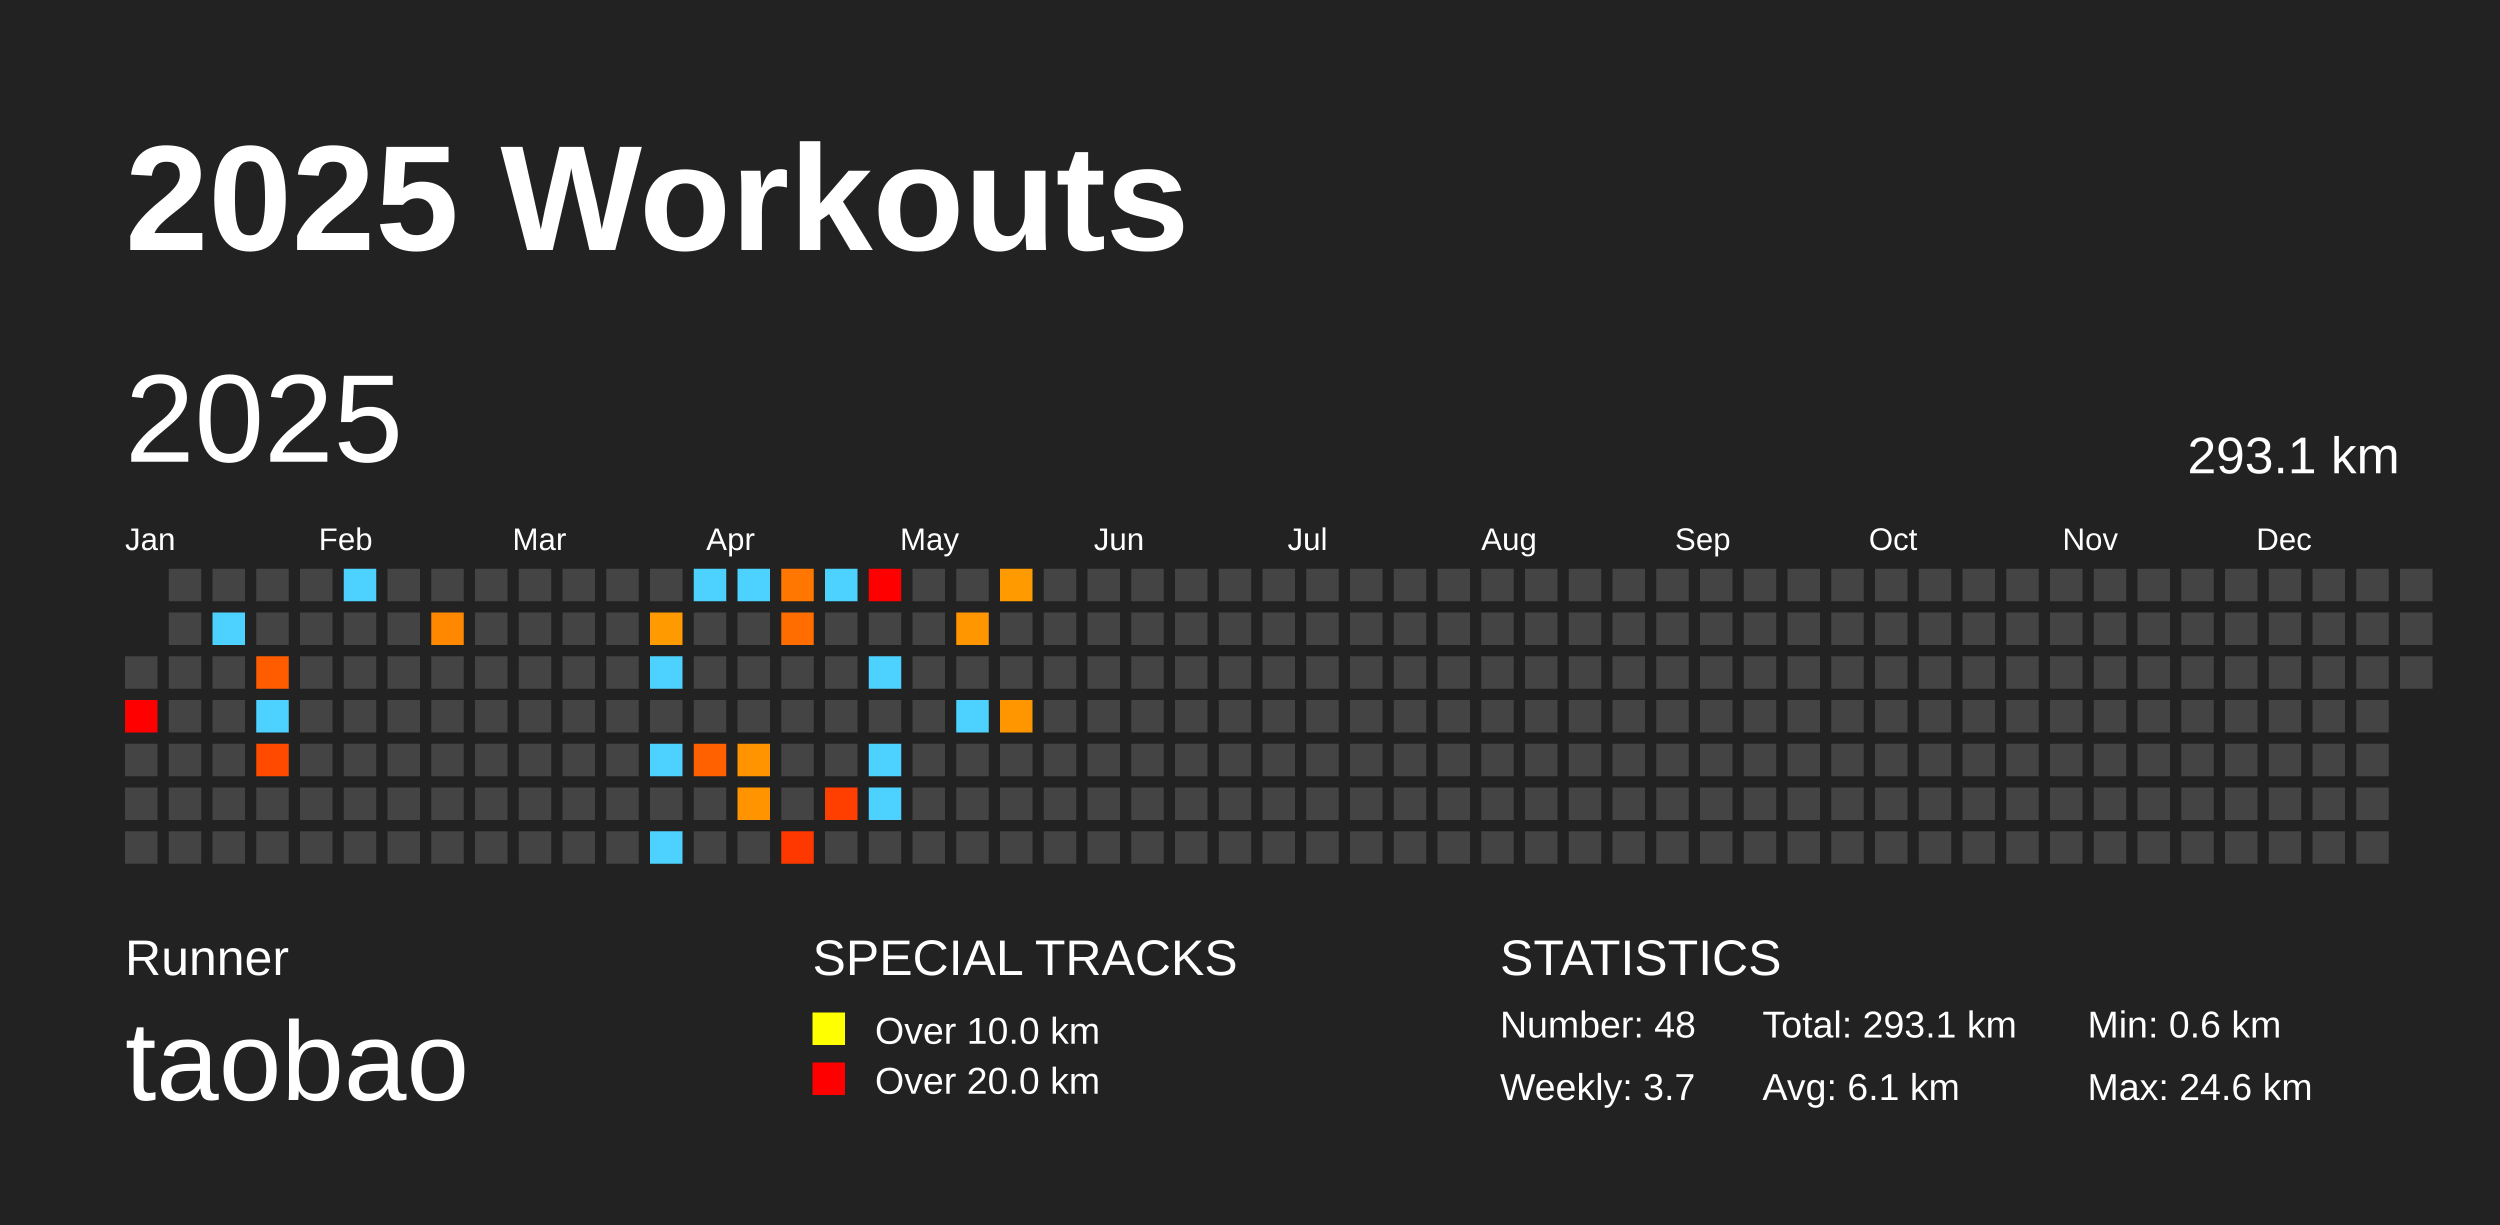
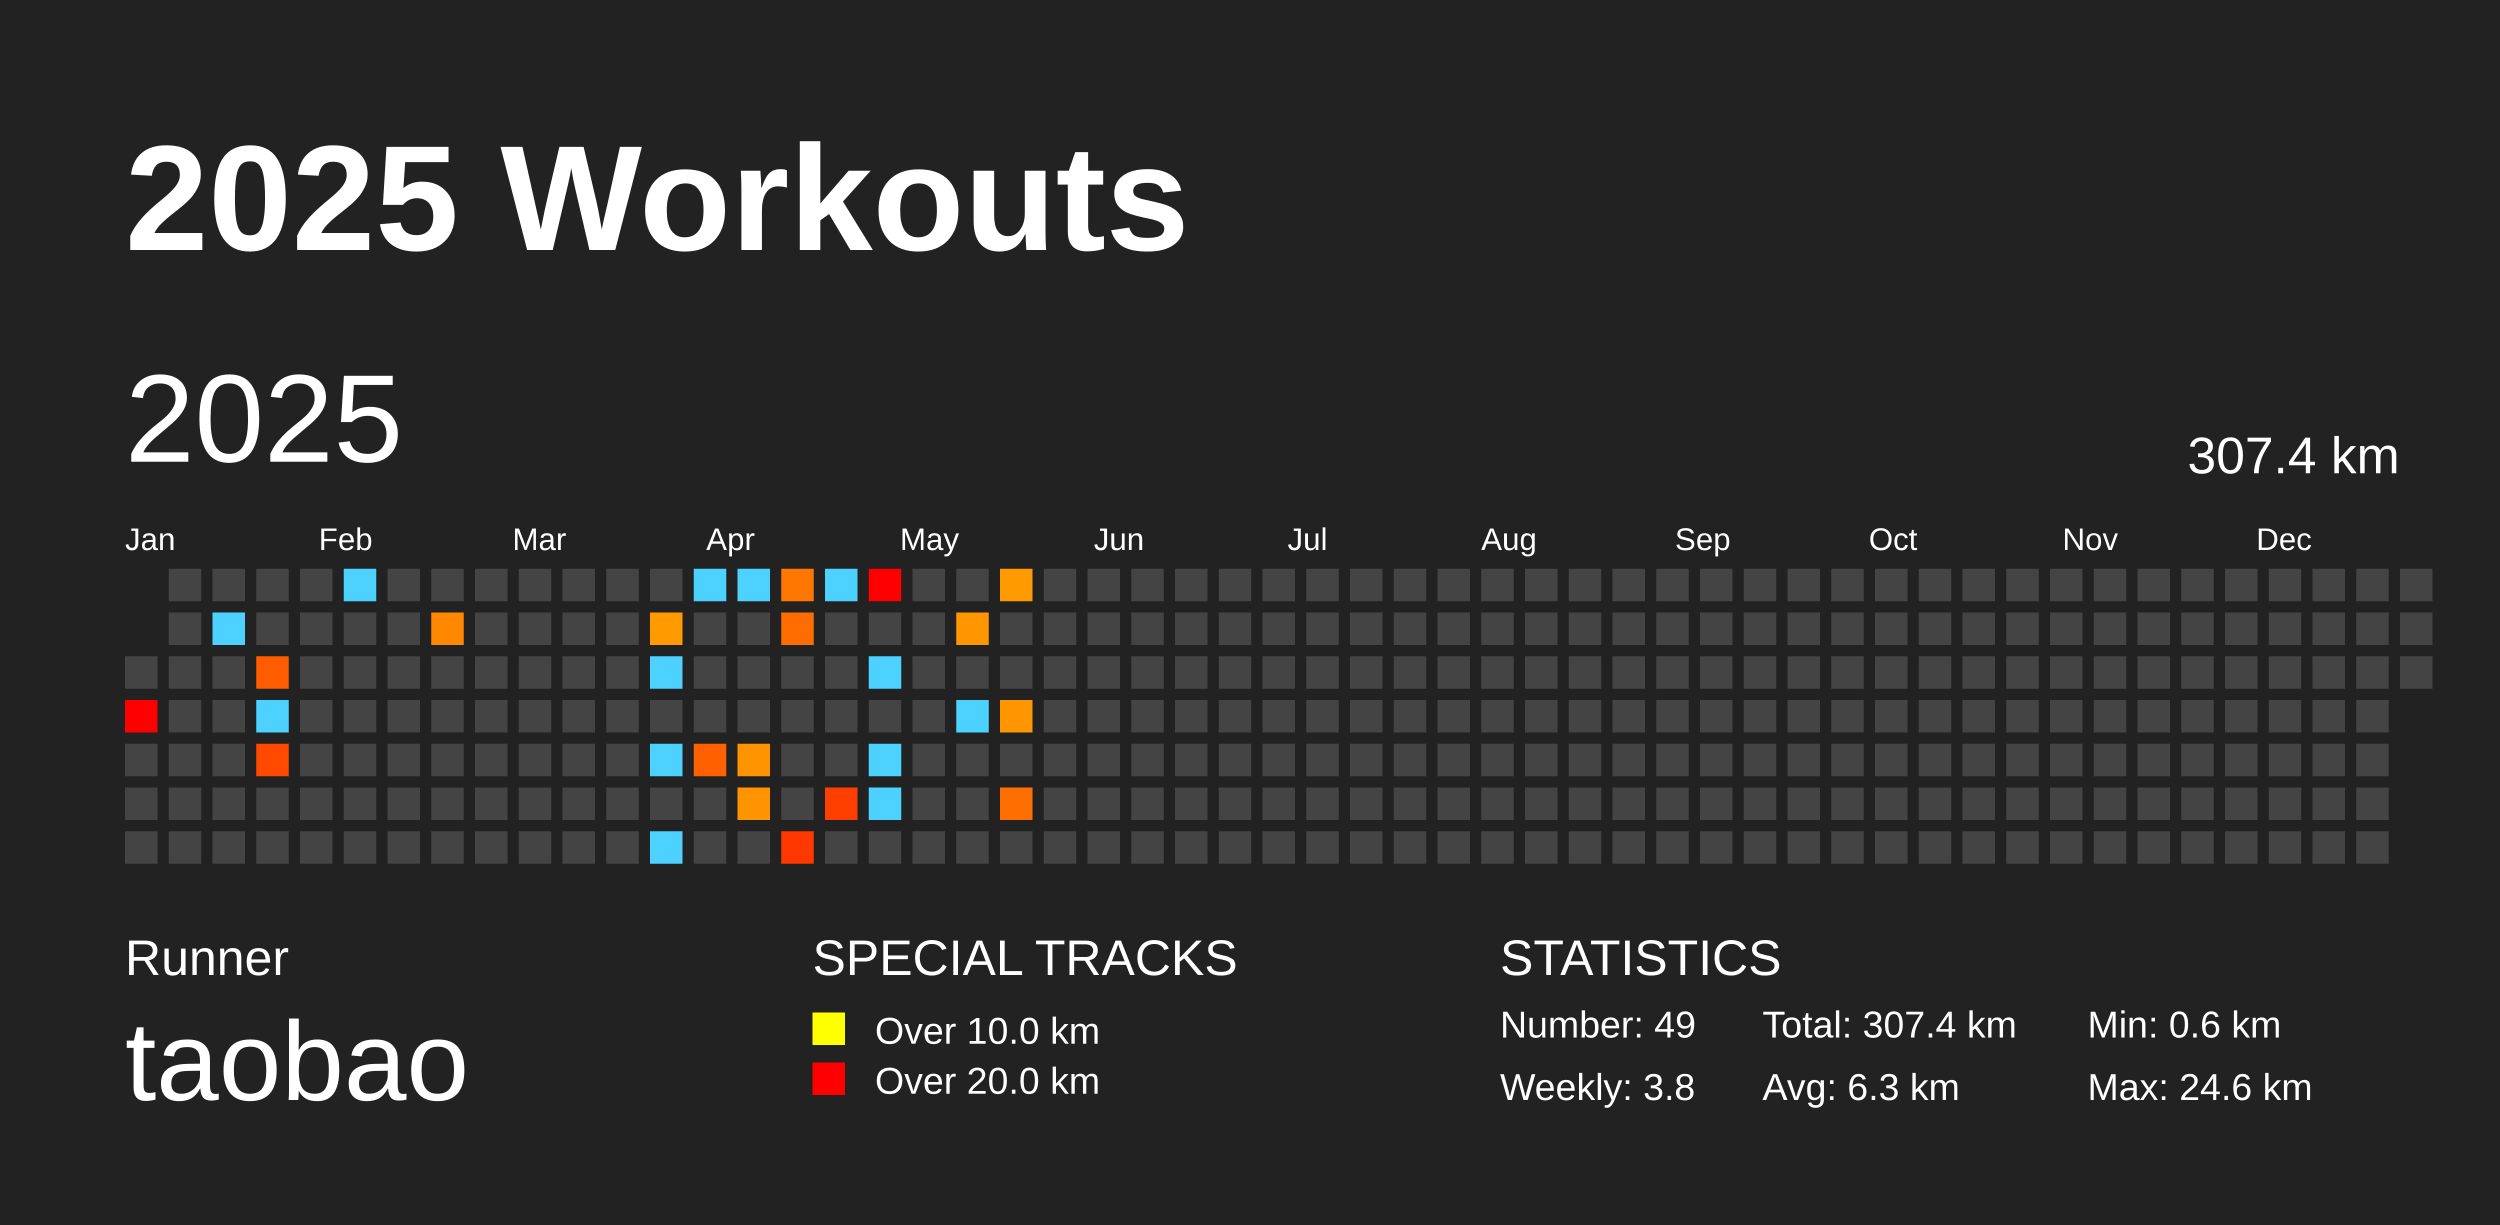
<svg xmlns="http://www.w3.org/2000/svg" baseProfile="full" height="98mm" version="1.1" viewBox="0,0,200,98" width="200mm">
  <defs />
  <rect fill="#222222" height="98" width="200" x="0" y="0" />
  <text fill="#FFFFFF" style="font-size:12px; font-family:Arial; font-weight:bold;" x="10" y="20">2025 Workouts</text>
  <text fill="#FFFFFF" style="font-size:4px; font-family:Arial" x="10" y="78">Runner</text>
  <text fill="#FFFFFF" style="font-size:9px; font-family:Arial" x="10" y="88">taobao</text>
  <text fill="#FFFFFF" style="font-size:4px; font-family:Arial" x="65" y="78">SPECIAL TRACKS</text>
  <rect fill="yellow" height="2.6" width="2.6" x="65" y="81" />
  <text fill="#FFFFFF" style="font-size:3px; font-family:Arial" x="70" y="83.5">Over 10.0 km</text>
  <rect fill="red" height="2.6" width="2.6" x="65" y="85" />
  <text fill="#FFFFFF" style="font-size:3px; font-family:Arial" x="70" y="87.5">Over 20.0 km</text>
  <text fill="#FFFFFF" style="font-size:4px; font-family:Arial" x="120" y="78">STATISTICS</text>
-   <text fill="#FFFFFF" style="font-size:3px; font-family:Arial" x="120" y="83">Number: 48</text>
-   <text fill="#FFFFFF" style="font-size:3px; font-family:Arial" x="120" y="88">Weekly: 3.7</text>
-   <text fill="#FFFFFF" style="font-size:3px; font-family:Arial" x="141" y="83">Total: 293.1 km</text>
-   <text fill="#FFFFFF" style="font-size:3px; font-family:Arial" x="141" y="88">Avg: 6.1 km</text>
+   <text fill="#FFFFFF" style="font-size:3px; font-family:Arial" x="120" y="83">Number: 49</text>
+   <text fill="#FFFFFF" style="font-size:3px; font-family:Arial" x="120" y="88">Weekly: 3.8</text>
+   <text fill="#FFFFFF" style="font-size:3px; font-family:Arial" x="141" y="83">Total: 307.4 km</text>
+   <text fill="#FFFFFF" style="font-size:3px; font-family:Arial" x="141" y="88">Avg: 6.3 km</text>
  <text fill="#FFFFFF" style="font-size:3px; font-family:Arial" x="167" y="83">Min: 0.6 km</text>
  <text fill="#FFFFFF" style="font-size:3px; font-family:Arial" x="167" y="88">Max: 24.6 km</text>
  <text dominant-baseline="hanging" fill="#FFFFFF" style="font-size:10.0px; font-family:Arial;" x="10" y="30">2025</text>
-   <text dominant-baseline="hanging" fill="#FFFFFF" style="font-size:4.125px; font-family:Arial;" x="175" y="35">293.1 km</text>
+   <text dominant-baseline="hanging" fill="#FFFFFF" style="font-size:4.125px; font-family:Arial;" x="175" y="35">307.4 km</text>
  <text fill="#FFFFFF" style="font-size:2.5px; font-family:Arial" x="10.0" y="44">Jan</text>
  <text fill="#FFFFFF" style="font-size:2.5px; font-family:Arial" x="25.5" y="44">Feb</text>
  <text fill="#FFFFFF" style="font-size:2.5px; font-family:Arial" x="41.0" y="44">Mar</text>
  <text fill="#FFFFFF" style="font-size:2.5px; font-family:Arial" x="56.5" y="44">Apr</text>
  <text fill="#FFFFFF" style="font-size:2.5px; font-family:Arial" x="72.0" y="44">May</text>
  <text fill="#FFFFFF" style="font-size:2.5px; font-family:Arial" x="87.5" y="44">Jun</text>
  <text fill="#FFFFFF" style="font-size:2.5px; font-family:Arial" x="103.0" y="44">Jul</text>
  <text fill="#FFFFFF" style="font-size:2.5px; font-family:Arial" x="118.5" y="44">Aug</text>
  <text fill="#FFFFFF" style="font-size:2.5px; font-family:Arial" x="134.0" y="44">Sep</text>
  <text fill="#FFFFFF" style="font-size:2.5px; font-family:Arial" x="149.5" y="44">Oct</text>
  <text fill="#FFFFFF" style="font-size:2.5px; font-family:Arial" x="165.0" y="44">Nov</text>
  <text fill="#FFFFFF" style="font-size:2.5px; font-family:Arial" x="180.5" y="44">Dec</text>
  <rect fill="#444444" height="2.6" width="2.6" x="10.0" y="52.5" />
  <rect fill="red" height="2.6" width="2.6" x="10.0" y="56.0" />
  <rect fill="#444444" height="2.6" width="2.6" x="10.0" y="59.5" />
  <rect fill="#444444" height="2.6" width="2.6" x="10.0" y="63.0" />
  <rect fill="#444444" height="2.6" width="2.6" x="10.0" y="66.5" />
  <rect fill="#444444" height="2.6" width="2.6" x="13.5" y="45.5" />
  <rect fill="#444444" height="2.6" width="2.6" x="13.5" y="49.0" />
  <rect fill="#444444" height="2.6" width="2.6" x="13.5" y="52.5" />
  <rect fill="#444444" height="2.6" width="2.6" x="13.5" y="56.0" />
  <rect fill="#444444" height="2.6" width="2.6" x="13.5" y="59.5" />
  <rect fill="#444444" height="2.6" width="2.6" x="13.5" y="63.0" />
  <rect fill="#444444" height="2.6" width="2.6" x="13.5" y="66.5" />
  <rect fill="#444444" height="2.6" width="2.6" x="17.0" y="45.5" />
  <rect fill="#4dd2ff" height="2.6" width="2.6" x="17.0" y="49.0" />
  <rect fill="#444444" height="2.6" width="2.6" x="17.0" y="52.5" />
  <rect fill="#444444" height="2.6" width="2.6" x="17.0" y="56.0" />
  <rect fill="#444444" height="2.6" width="2.6" x="17.0" y="59.5" />
  <rect fill="#444444" height="2.6" width="2.6" x="17.0" y="63.0" />
  <rect fill="#444444" height="2.6" width="2.6" x="17.0" y="66.5" />
  <rect fill="#444444" height="2.6" width="2.6" x="20.5" y="45.5" />
  <rect fill="#444444" height="2.6" width="2.6" x="20.5" y="49.0" />
  <rect fill="#ff5c00" height="2.6" width="2.6" x="20.5" y="52.5" />
  <rect fill="#4dd2ff" height="2.6" width="2.6" x="20.5" y="56.0" />
  <rect fill="#ff4a00" height="2.6" width="2.6" x="20.5" y="59.5" />
  <rect fill="#444444" height="2.6" width="2.6" x="20.5" y="63.0" />
  <rect fill="#444444" height="2.6" width="2.6" x="20.5" y="66.5" />
  <rect fill="#444444" height="2.6" width="2.6" x="24.0" y="45.5" />
  <rect fill="#444444" height="2.6" width="2.6" x="24.0" y="49.0" />
  <rect fill="#444444" height="2.6" width="2.6" x="24.0" y="52.5" />
  <rect fill="#444444" height="2.6" width="2.6" x="24.0" y="56.0" />
  <rect fill="#444444" height="2.6" width="2.6" x="24.0" y="59.5" />
  <rect fill="#444444" height="2.6" width="2.6" x="24.0" y="63.0" />
  <rect fill="#444444" height="2.6" width="2.6" x="24.0" y="66.5" />
  <rect fill="#4dd2ff" height="2.6" width="2.6" x="27.5" y="45.5" />
  <rect fill="#444444" height="2.6" width="2.6" x="27.5" y="49.0" />
  <rect fill="#444444" height="2.6" width="2.6" x="27.5" y="52.5" />
  <rect fill="#444444" height="2.6" width="2.6" x="27.5" y="56.0" />
  <rect fill="#444444" height="2.6" width="2.6" x="27.5" y="59.5" />
  <rect fill="#444444" height="2.6" width="2.6" x="27.5" y="63.0" />
  <rect fill="#444444" height="2.6" width="2.6" x="27.5" y="66.5" />
  <rect fill="#444444" height="2.6" width="2.6" x="31.0" y="45.5" />
  <rect fill="#444444" height="2.6" width="2.6" x="31.0" y="49.0" />
  <rect fill="#444444" height="2.6" width="2.6" x="31.0" y="52.5" />
  <rect fill="#444444" height="2.6" width="2.6" x="31.0" y="56.0" />
  <rect fill="#444444" height="2.6" width="2.6" x="31.0" y="59.5" />
  <rect fill="#444444" height="2.6" width="2.6" x="31.0" y="63.0" />
  <rect fill="#444444" height="2.6" width="2.6" x="31.0" y="66.5" />
  <rect fill="#444444" height="2.6" width="2.6" x="34.5" y="45.5" />
  <rect fill="#ff8800" height="2.6" width="2.6" x="34.5" y="49.0" />
  <rect fill="#444444" height="2.6" width="2.6" x="34.5" y="52.5" />
  <rect fill="#444444" height="2.6" width="2.6" x="34.5" y="56.0" />
  <rect fill="#444444" height="2.6" width="2.6" x="34.5" y="59.5" />
  <rect fill="#444444" height="2.6" width="2.6" x="34.5" y="63.0" />
  <rect fill="#444444" height="2.6" width="2.6" x="34.5" y="66.5" />
  <rect fill="#444444" height="2.6" width="2.6" x="38.0" y="45.5" />
  <rect fill="#444444" height="2.6" width="2.6" x="38.0" y="49.0" />
  <rect fill="#444444" height="2.6" width="2.6" x="38.0" y="52.5" />
  <rect fill="#444444" height="2.6" width="2.6" x="38.0" y="56.0" />
  <rect fill="#444444" height="2.6" width="2.6" x="38.0" y="59.5" />
  <rect fill="#444444" height="2.6" width="2.6" x="38.0" y="63.0" />
  <rect fill="#444444" height="2.6" width="2.6" x="38.0" y="66.5" />
  <rect fill="#444444" height="2.6" width="2.6" x="41.5" y="45.5" />
  <rect fill="#444444" height="2.6" width="2.6" x="41.5" y="49.0" />
  <rect fill="#444444" height="2.6" width="2.6" x="41.5" y="52.5" />
  <rect fill="#444444" height="2.6" width="2.6" x="41.5" y="56.0" />
  <rect fill="#444444" height="2.6" width="2.6" x="41.5" y="59.5" />
  <rect fill="#444444" height="2.6" width="2.6" x="41.5" y="63.0" />
  <rect fill="#444444" height="2.6" width="2.6" x="41.5" y="66.5" />
  <rect fill="#444444" height="2.6" width="2.6" x="45.0" y="45.5" />
  <rect fill="#444444" height="2.6" width="2.6" x="45.0" y="49.0" />
  <rect fill="#444444" height="2.6" width="2.6" x="45.0" y="52.5" />
  <rect fill="#444444" height="2.6" width="2.6" x="45.0" y="56.0" />
  <rect fill="#444444" height="2.6" width="2.6" x="45.0" y="59.5" />
  <rect fill="#444444" height="2.6" width="2.6" x="45.0" y="63.0" />
  <rect fill="#444444" height="2.6" width="2.6" x="45.0" y="66.5" />
  <rect fill="#444444" height="2.6" width="2.6" x="48.5" y="45.5" />
  <rect fill="#444444" height="2.6" width="2.6" x="48.5" y="49.0" />
  <rect fill="#444444" height="2.6" width="2.6" x="48.5" y="52.5" />
  <rect fill="#444444" height="2.6" width="2.6" x="48.5" y="56.0" />
  <rect fill="#444444" height="2.6" width="2.6" x="48.5" y="59.5" />
  <rect fill="#444444" height="2.6" width="2.6" x="48.5" y="63.0" />
  <rect fill="#444444" height="2.6" width="2.6" x="48.5" y="66.5" />
  <rect fill="#444444" height="2.6" width="2.6" x="52.0" y="45.5" />
  <rect fill="#ff9a00" height="2.6" width="2.6" x="52.0" y="49.0" />
  <rect fill="#4dd2ff" height="2.6" width="2.6" x="52.0" y="52.5" />
  <rect fill="#444444" height="2.6" width="2.6" x="52.0" y="56.0" />
  <rect fill="#4dd2ff" height="2.6" width="2.6" x="52.0" y="59.5" />
  <rect fill="#444444" height="2.6" width="2.6" x="52.0" y="63.0" />
  <rect fill="#4dd2ff" height="2.6" width="2.6" x="52.0" y="66.5" />
  <rect fill="#4dd2ff" height="2.6" width="2.6" x="55.5" y="45.5" />
  <rect fill="#444444" height="2.6" width="2.6" x="55.5" y="49.0" />
  <rect fill="#444444" height="2.6" width="2.6" x="55.5" y="52.5" />
  <rect fill="#444444" height="2.6" width="2.6" x="55.5" y="56.0" />
  <rect fill="#ff6100" height="2.6" width="2.6" x="55.5" y="59.5" />
  <rect fill="#444444" height="2.6" width="2.6" x="55.5" y="63.0" />
  <rect fill="#444444" height="2.6" width="2.6" x="55.5" y="66.5" />
  <rect fill="#4dd2ff" height="2.6" width="2.6" x="59.0" y="45.5" />
  <rect fill="#444444" height="2.6" width="2.6" x="59.0" y="49.0" />
  <rect fill="#444444" height="2.6" width="2.6" x="59.0" y="52.5" />
  <rect fill="#444444" height="2.6" width="2.6" x="59.0" y="56.0" />
  <rect fill="#ff9300" height="2.6" width="2.6" x="59.0" y="59.5" />
  <rect fill="#ff9300" height="2.6" width="2.6" x="59.0" y="63.0" />
  <rect fill="#444444" height="2.6" width="2.6" x="59.0" y="66.5" />
  <rect fill="#ff7600" height="2.6" width="2.6" x="62.5" y="45.5" />
  <rect fill="#ff6c00" height="2.6" width="2.6" x="62.5" y="49.0" />
  <rect fill="#444444" height="2.6" width="2.6" x="62.5" y="52.5" />
  <rect fill="#444444" height="2.6" width="2.6" x="62.5" y="56.0" />
  <rect fill="#444444" height="2.6" width="2.6" x="62.5" y="59.5" />
  <rect fill="#444444" height="2.6" width="2.6" x="62.5" y="63.0" />
  <rect fill="#ff3800" height="2.6" width="2.6" x="62.5" y="66.5" />
  <rect fill="#4dd2ff" height="2.6" width="2.6" x="66.0" y="45.5" />
  <rect fill="#444444" height="2.6" width="2.6" x="66.0" y="49.0" />
  <rect fill="#444444" height="2.6" width="2.6" x="66.0" y="52.5" />
  <rect fill="#444444" height="2.6" width="2.6" x="66.0" y="56.0" />
  <rect fill="#444444" height="2.6" width="2.6" x="66.0" y="59.5" />
  <rect fill="#ff3f00" height="2.6" width="2.6" x="66.0" y="63.0" />
  <rect fill="#444444" height="2.6" width="2.6" x="66.0" y="66.5" />
  <rect fill="red" height="2.6" width="2.6" x="69.5" y="45.5" />
  <rect fill="#444444" height="2.6" width="2.6" x="69.5" y="49.0" />
  <rect fill="#4dd2ff" height="2.6" width="2.6" x="69.5" y="52.5" />
  <rect fill="#444444" height="2.6" width="2.6" x="69.5" y="56.0" />
  <rect fill="#4dd2ff" height="2.6" width="2.6" x="69.5" y="59.5" />
  <rect fill="#4dd2ff" height="2.6" width="2.6" x="69.5" y="63.0" />
  <rect fill="#444444" height="2.6" width="2.6" x="69.5" y="66.5" />
  <rect fill="#444444" height="2.6" width="2.6" x="73.0" y="45.5" />
  <rect fill="#444444" height="2.6" width="2.6" x="73.0" y="49.0" />
  <rect fill="#444444" height="2.6" width="2.6" x="73.0" y="52.5" />
  <rect fill="#444444" height="2.6" width="2.6" x="73.0" y="56.0" />
  <rect fill="#444444" height="2.6" width="2.6" x="73.0" y="59.5" />
  <rect fill="#444444" height="2.6" width="2.6" x="73.0" y="63.0" />
  <rect fill="#444444" height="2.6" width="2.6" x="73.0" y="66.5" />
  <rect fill="#444444" height="2.6" width="2.6" x="76.5" y="45.5" />
  <rect fill="#ff9600" height="2.6" width="2.6" x="76.5" y="49.0" />
  <rect fill="#444444" height="2.6" width="2.6" x="76.5" y="52.5" />
  <rect fill="#4dd2ff" height="2.6" width="2.6" x="76.5" y="56.0" />
  <rect fill="#444444" height="2.6" width="2.6" x="76.5" y="59.5" />
  <rect fill="#444444" height="2.6" width="2.6" x="76.5" y="63.0" />
  <rect fill="#444444" height="2.6" width="2.6" x="76.5" y="66.5" />
  <rect fill="#ff9a00" height="2.6" width="2.6" x="80.0" y="45.5" />
  <rect fill="#444444" height="2.6" width="2.6" x="80.0" y="49.0" />
  <rect fill="#444444" height="2.6" width="2.6" x="80.0" y="52.5" />
  <rect fill="#ff9600" height="2.6" width="2.6" x="80.0" y="56.0" />
  <rect fill="#444444" height="2.6" width="2.6" x="80.0" y="59.5" />
-   <rect fill="#444444" height="2.6" width="2.6" x="80.0" y="63.0" />
+   <rect fill="#ff6e00" height="2.6" width="2.6" x="80.0" y="63.0" />
  <rect fill="#444444" height="2.6" width="2.6" x="80.0" y="66.5" />
  <rect fill="#444444" height="2.6" width="2.6" x="83.5" y="45.5" />
  <rect fill="#444444" height="2.6" width="2.6" x="83.5" y="49.0" />
  <rect fill="#444444" height="2.6" width="2.6" x="83.5" y="52.5" />
  <rect fill="#444444" height="2.6" width="2.6" x="83.5" y="56.0" />
  <rect fill="#444444" height="2.6" width="2.6" x="83.5" y="59.5" />
  <rect fill="#444444" height="2.6" width="2.6" x="83.5" y="63.0" />
  <rect fill="#444444" height="2.6" width="2.6" x="83.5" y="66.5" />
  <rect fill="#444444" height="2.6" width="2.6" x="87.0" y="45.5" />
  <rect fill="#444444" height="2.6" width="2.6" x="87.0" y="49.0" />
  <rect fill="#444444" height="2.6" width="2.6" x="87.0" y="52.5" />
  <rect fill="#444444" height="2.6" width="2.6" x="87.0" y="56.0" />
  <rect fill="#444444" height="2.6" width="2.6" x="87.0" y="59.5" />
  <rect fill="#444444" height="2.6" width="2.6" x="87.0" y="63.0" />
  <rect fill="#444444" height="2.6" width="2.6" x="87.0" y="66.5" />
  <rect fill="#444444" height="2.6" width="2.6" x="90.5" y="45.5" />
  <rect fill="#444444" height="2.6" width="2.6" x="90.5" y="49.0" />
  <rect fill="#444444" height="2.6" width="2.6" x="90.5" y="52.5" />
  <rect fill="#444444" height="2.6" width="2.6" x="90.5" y="56.0" />
  <rect fill="#444444" height="2.6" width="2.6" x="90.5" y="59.5" />
  <rect fill="#444444" height="2.6" width="2.6" x="90.5" y="63.0" />
  <rect fill="#444444" height="2.6" width="2.6" x="90.5" y="66.5" />
  <rect fill="#444444" height="2.6" width="2.6" x="94.0" y="45.5" />
  <rect fill="#444444" height="2.6" width="2.6" x="94.0" y="49.0" />
  <rect fill="#444444" height="2.6" width="2.6" x="94.0" y="52.5" />
  <rect fill="#444444" height="2.6" width="2.6" x="94.0" y="56.0" />
  <rect fill="#444444" height="2.6" width="2.6" x="94.0" y="59.5" />
  <rect fill="#444444" height="2.6" width="2.6" x="94.0" y="63.0" />
  <rect fill="#444444" height="2.6" width="2.6" x="94.0" y="66.5" />
  <rect fill="#444444" height="2.6" width="2.6" x="97.5" y="45.5" />
  <rect fill="#444444" height="2.6" width="2.6" x="97.5" y="49.0" />
  <rect fill="#444444" height="2.6" width="2.6" x="97.5" y="52.5" />
  <rect fill="#444444" height="2.6" width="2.6" x="97.5" y="56.0" />
  <rect fill="#444444" height="2.6" width="2.6" x="97.5" y="59.5" />
  <rect fill="#444444" height="2.6" width="2.6" x="97.5" y="63.0" />
  <rect fill="#444444" height="2.6" width="2.6" x="97.5" y="66.5" />
  <rect fill="#444444" height="2.6" width="2.6" x="101.0" y="45.5" />
  <rect fill="#444444" height="2.6" width="2.6" x="101.0" y="49.0" />
  <rect fill="#444444" height="2.6" width="2.6" x="101.0" y="52.5" />
  <rect fill="#444444" height="2.6" width="2.6" x="101.0" y="56.0" />
  <rect fill="#444444" height="2.6" width="2.6" x="101.0" y="59.5" />
  <rect fill="#444444" height="2.6" width="2.6" x="101.0" y="63.0" />
  <rect fill="#444444" height="2.6" width="2.6" x="101.0" y="66.5" />
  <rect fill="#444444" height="2.6" width="2.6" x="104.5" y="45.5" />
  <rect fill="#444444" height="2.6" width="2.6" x="104.5" y="49.0" />
  <rect fill="#444444" height="2.6" width="2.6" x="104.5" y="52.5" />
  <rect fill="#444444" height="2.6" width="2.6" x="104.5" y="56.0" />
  <rect fill="#444444" height="2.6" width="2.6" x="104.5" y="59.5" />
  <rect fill="#444444" height="2.6" width="2.6" x="104.5" y="63.0" />
  <rect fill="#444444" height="2.6" width="2.6" x="104.5" y="66.5" />
  <rect fill="#444444" height="2.6" width="2.6" x="108.0" y="45.5" />
  <rect fill="#444444" height="2.6" width="2.6" x="108.0" y="49.0" />
  <rect fill="#444444" height="2.6" width="2.6" x="108.0" y="52.5" />
  <rect fill="#444444" height="2.6" width="2.6" x="108.0" y="56.0" />
  <rect fill="#444444" height="2.6" width="2.6" x="108.0" y="59.5" />
  <rect fill="#444444" height="2.6" width="2.6" x="108.0" y="63.0" />
  <rect fill="#444444" height="2.6" width="2.6" x="108.0" y="66.5" />
  <rect fill="#444444" height="2.6" width="2.6" x="111.5" y="45.5" />
  <rect fill="#444444" height="2.6" width="2.6" x="111.5" y="49.0" />
  <rect fill="#444444" height="2.6" width="2.6" x="111.5" y="52.5" />
  <rect fill="#444444" height="2.6" width="2.6" x="111.5" y="56.0" />
  <rect fill="#444444" height="2.6" width="2.6" x="111.5" y="59.5" />
  <rect fill="#444444" height="2.6" width="2.6" x="111.5" y="63.0" />
  <rect fill="#444444" height="2.6" width="2.6" x="111.5" y="66.5" />
  <rect fill="#444444" height="2.6" width="2.6" x="115.0" y="45.5" />
  <rect fill="#444444" height="2.6" width="2.6" x="115.0" y="49.0" />
  <rect fill="#444444" height="2.6" width="2.6" x="115.0" y="52.5" />
  <rect fill="#444444" height="2.6" width="2.6" x="115.0" y="56.0" />
  <rect fill="#444444" height="2.6" width="2.6" x="115.0" y="59.5" />
  <rect fill="#444444" height="2.6" width="2.6" x="115.0" y="63.0" />
  <rect fill="#444444" height="2.6" width="2.6" x="115.0" y="66.5" />
  <rect fill="#444444" height="2.6" width="2.6" x="118.5" y="45.5" />
  <rect fill="#444444" height="2.6" width="2.6" x="118.5" y="49.0" />
  <rect fill="#444444" height="2.6" width="2.6" x="118.5" y="52.5" />
  <rect fill="#444444" height="2.6" width="2.6" x="118.5" y="56.0" />
  <rect fill="#444444" height="2.6" width="2.6" x="118.5" y="59.5" />
  <rect fill="#444444" height="2.6" width="2.6" x="118.5" y="63.0" />
  <rect fill="#444444" height="2.6" width="2.6" x="118.5" y="66.5" />
  <rect fill="#444444" height="2.6" width="2.6" x="122.0" y="45.5" />
  <rect fill="#444444" height="2.6" width="2.6" x="122.0" y="49.0" />
  <rect fill="#444444" height="2.6" width="2.6" x="122.0" y="52.5" />
  <rect fill="#444444" height="2.6" width="2.6" x="122.0" y="56.0" />
  <rect fill="#444444" height="2.6" width="2.6" x="122.0" y="59.5" />
  <rect fill="#444444" height="2.6" width="2.6" x="122.0" y="63.0" />
  <rect fill="#444444" height="2.6" width="2.6" x="122.0" y="66.5" />
  <rect fill="#444444" height="2.6" width="2.6" x="125.5" y="45.5" />
  <rect fill="#444444" height="2.6" width="2.6" x="125.5" y="49.0" />
  <rect fill="#444444" height="2.6" width="2.6" x="125.5" y="52.5" />
  <rect fill="#444444" height="2.6" width="2.6" x="125.5" y="56.0" />
  <rect fill="#444444" height="2.6" width="2.6" x="125.5" y="59.5" />
  <rect fill="#444444" height="2.6" width="2.6" x="125.5" y="63.0" />
  <rect fill="#444444" height="2.6" width="2.6" x="125.5" y="66.5" />
  <rect fill="#444444" height="2.6" width="2.6" x="129.0" y="45.5" />
  <rect fill="#444444" height="2.6" width="2.6" x="129.0" y="49.0" />
  <rect fill="#444444" height="2.6" width="2.6" x="129.0" y="52.5" />
  <rect fill="#444444" height="2.6" width="2.6" x="129.0" y="56.0" />
  <rect fill="#444444" height="2.6" width="2.6" x="129.0" y="59.5" />
  <rect fill="#444444" height="2.6" width="2.6" x="129.0" y="63.0" />
  <rect fill="#444444" height="2.6" width="2.6" x="129.0" y="66.5" />
  <rect fill="#444444" height="2.6" width="2.6" x="132.5" y="45.5" />
  <rect fill="#444444" height="2.6" width="2.6" x="132.5" y="49.0" />
  <rect fill="#444444" height="2.6" width="2.6" x="132.5" y="52.5" />
  <rect fill="#444444" height="2.6" width="2.6" x="132.5" y="56.0" />
  <rect fill="#444444" height="2.6" width="2.6" x="132.5" y="59.5" />
  <rect fill="#444444" height="2.6" width="2.6" x="132.5" y="63.0" />
  <rect fill="#444444" height="2.6" width="2.6" x="132.5" y="66.5" />
  <rect fill="#444444" height="2.6" width="2.6" x="136.0" y="45.5" />
  <rect fill="#444444" height="2.6" width="2.6" x="136.0" y="49.0" />
  <rect fill="#444444" height="2.6" width="2.6" x="136.0" y="52.5" />
  <rect fill="#444444" height="2.6" width="2.6" x="136.0" y="56.0" />
  <rect fill="#444444" height="2.6" width="2.6" x="136.0" y="59.5" />
  <rect fill="#444444" height="2.6" width="2.6" x="136.0" y="63.0" />
  <rect fill="#444444" height="2.6" width="2.6" x="136.0" y="66.5" />
  <rect fill="#444444" height="2.6" width="2.6" x="139.5" y="45.5" />
  <rect fill="#444444" height="2.6" width="2.6" x="139.5" y="49.0" />
  <rect fill="#444444" height="2.6" width="2.6" x="139.5" y="52.5" />
  <rect fill="#444444" height="2.6" width="2.6" x="139.5" y="56.0" />
  <rect fill="#444444" height="2.6" width="2.6" x="139.5" y="59.5" />
  <rect fill="#444444" height="2.6" width="2.6" x="139.5" y="63.0" />
  <rect fill="#444444" height="2.6" width="2.6" x="139.5" y="66.5" />
  <rect fill="#444444" height="2.6" width="2.6" x="143.0" y="45.5" />
  <rect fill="#444444" height="2.6" width="2.6" x="143.0" y="49.0" />
  <rect fill="#444444" height="2.6" width="2.6" x="143.0" y="52.5" />
  <rect fill="#444444" height="2.6" width="2.6" x="143.0" y="56.0" />
  <rect fill="#444444" height="2.6" width="2.6" x="143.0" y="59.5" />
  <rect fill="#444444" height="2.6" width="2.6" x="143.0" y="63.0" />
  <rect fill="#444444" height="2.6" width="2.6" x="143.0" y="66.5" />
  <rect fill="#444444" height="2.6" width="2.6" x="146.5" y="45.5" />
  <rect fill="#444444" height="2.6" width="2.6" x="146.5" y="49.0" />
  <rect fill="#444444" height="2.6" width="2.6" x="146.5" y="52.5" />
  <rect fill="#444444" height="2.6" width="2.6" x="146.5" y="56.0" />
  <rect fill="#444444" height="2.6" width="2.6" x="146.5" y="59.5" />
  <rect fill="#444444" height="2.6" width="2.6" x="146.5" y="63.0" />
  <rect fill="#444444" height="2.6" width="2.6" x="146.5" y="66.5" />
  <rect fill="#444444" height="2.6" width="2.6" x="150.0" y="45.5" />
  <rect fill="#444444" height="2.6" width="2.6" x="150.0" y="49.0" />
  <rect fill="#444444" height="2.6" width="2.6" x="150.0" y="52.5" />
  <rect fill="#444444" height="2.6" width="2.6" x="150.0" y="56.0" />
  <rect fill="#444444" height="2.6" width="2.6" x="150.0" y="59.5" />
  <rect fill="#444444" height="2.6" width="2.6" x="150.0" y="63.0" />
  <rect fill="#444444" height="2.6" width="2.6" x="150.0" y="66.5" />
  <rect fill="#444444" height="2.6" width="2.6" x="153.5" y="45.5" />
  <rect fill="#444444" height="2.6" width="2.6" x="153.5" y="49.0" />
  <rect fill="#444444" height="2.6" width="2.6" x="153.5" y="52.5" />
  <rect fill="#444444" height="2.6" width="2.6" x="153.5" y="56.0" />
  <rect fill="#444444" height="2.6" width="2.6" x="153.5" y="59.5" />
  <rect fill="#444444" height="2.6" width="2.6" x="153.5" y="63.0" />
  <rect fill="#444444" height="2.6" width="2.6" x="153.5" y="66.5" />
  <rect fill="#444444" height="2.6" width="2.6" x="157.0" y="45.5" />
  <rect fill="#444444" height="2.6" width="2.6" x="157.0" y="49.0" />
  <rect fill="#444444" height="2.6" width="2.6" x="157.0" y="52.5" />
  <rect fill="#444444" height="2.6" width="2.6" x="157.0" y="56.0" />
  <rect fill="#444444" height="2.6" width="2.6" x="157.0" y="59.5" />
  <rect fill="#444444" height="2.6" width="2.6" x="157.0" y="63.0" />
  <rect fill="#444444" height="2.6" width="2.6" x="157.0" y="66.5" />
  <rect fill="#444444" height="2.6" width="2.6" x="160.5" y="45.5" />
  <rect fill="#444444" height="2.6" width="2.6" x="160.5" y="49.0" />
  <rect fill="#444444" height="2.6" width="2.6" x="160.5" y="52.5" />
  <rect fill="#444444" height="2.6" width="2.6" x="160.5" y="56.0" />
  <rect fill="#444444" height="2.6" width="2.6" x="160.5" y="59.5" />
  <rect fill="#444444" height="2.6" width="2.6" x="160.5" y="63.0" />
  <rect fill="#444444" height="2.6" width="2.6" x="160.5" y="66.5" />
  <rect fill="#444444" height="2.6" width="2.6" x="164.0" y="45.5" />
  <rect fill="#444444" height="2.6" width="2.6" x="164.0" y="49.0" />
  <rect fill="#444444" height="2.6" width="2.6" x="164.0" y="52.5" />
  <rect fill="#444444" height="2.6" width="2.6" x="164.0" y="56.0" />
  <rect fill="#444444" height="2.6" width="2.6" x="164.0" y="59.5" />
  <rect fill="#444444" height="2.6" width="2.6" x="164.0" y="63.0" />
  <rect fill="#444444" height="2.6" width="2.6" x="164.0" y="66.5" />
  <rect fill="#444444" height="2.6" width="2.6" x="167.5" y="45.5" />
  <rect fill="#444444" height="2.6" width="2.6" x="167.5" y="49.0" />
  <rect fill="#444444" height="2.6" width="2.6" x="167.5" y="52.5" />
  <rect fill="#444444" height="2.6" width="2.6" x="167.5" y="56.0" />
  <rect fill="#444444" height="2.6" width="2.6" x="167.5" y="59.5" />
  <rect fill="#444444" height="2.6" width="2.6" x="167.5" y="63.0" />
  <rect fill="#444444" height="2.6" width="2.6" x="167.5" y="66.5" />
  <rect fill="#444444" height="2.6" width="2.6" x="171.0" y="45.5" />
  <rect fill="#444444" height="2.6" width="2.6" x="171.0" y="49.0" />
  <rect fill="#444444" height="2.6" width="2.6" x="171.0" y="52.5" />
  <rect fill="#444444" height="2.6" width="2.6" x="171.0" y="56.0" />
  <rect fill="#444444" height="2.6" width="2.6" x="171.0" y="59.5" />
  <rect fill="#444444" height="2.6" width="2.6" x="171.0" y="63.0" />
  <rect fill="#444444" height="2.6" width="2.6" x="171.0" y="66.5" />
  <rect fill="#444444" height="2.6" width="2.6" x="174.5" y="45.5" />
  <rect fill="#444444" height="2.6" width="2.6" x="174.5" y="49.0" />
  <rect fill="#444444" height="2.6" width="2.6" x="174.5" y="52.5" />
  <rect fill="#444444" height="2.6" width="2.6" x="174.5" y="56.0" />
  <rect fill="#444444" height="2.6" width="2.6" x="174.5" y="59.5" />
  <rect fill="#444444" height="2.6" width="2.6" x="174.5" y="63.0" />
  <rect fill="#444444" height="2.6" width="2.6" x="174.5" y="66.5" />
  <rect fill="#444444" height="2.6" width="2.6" x="178.0" y="45.5" />
  <rect fill="#444444" height="2.6" width="2.6" x="178.0" y="49.0" />
  <rect fill="#444444" height="2.6" width="2.6" x="178.0" y="52.5" />
  <rect fill="#444444" height="2.6" width="2.6" x="178.0" y="56.0" />
  <rect fill="#444444" height="2.6" width="2.6" x="178.0" y="59.5" />
  <rect fill="#444444" height="2.6" width="2.6" x="178.0" y="63.0" />
  <rect fill="#444444" height="2.6" width="2.6" x="178.0" y="66.5" />
  <rect fill="#444444" height="2.6" width="2.6" x="181.5" y="45.5" />
  <rect fill="#444444" height="2.6" width="2.6" x="181.5" y="49.0" />
  <rect fill="#444444" height="2.6" width="2.6" x="181.5" y="52.5" />
  <rect fill="#444444" height="2.6" width="2.6" x="181.5" y="56.0" />
  <rect fill="#444444" height="2.6" width="2.6" x="181.5" y="59.5" />
  <rect fill="#444444" height="2.6" width="2.6" x="181.5" y="63.0" />
  <rect fill="#444444" height="2.6" width="2.6" x="181.5" y="66.5" />
  <rect fill="#444444" height="2.6" width="2.6" x="185.0" y="45.5" />
  <rect fill="#444444" height="2.6" width="2.6" x="185.0" y="49.0" />
  <rect fill="#444444" height="2.6" width="2.6" x="185.0" y="52.5" />
  <rect fill="#444444" height="2.6" width="2.6" x="185.0" y="56.0" />
  <rect fill="#444444" height="2.6" width="2.6" x="185.0" y="59.5" />
  <rect fill="#444444" height="2.6" width="2.6" x="185.0" y="63.0" />
  <rect fill="#444444" height="2.6" width="2.6" x="185.0" y="66.5" />
  <rect fill="#444444" height="2.6" width="2.6" x="188.5" y="45.5" />
  <rect fill="#444444" height="2.6" width="2.6" x="188.5" y="49.0" />
  <rect fill="#444444" height="2.6" width="2.6" x="188.5" y="52.5" />
  <rect fill="#444444" height="2.6" width="2.6" x="188.5" y="56.0" />
  <rect fill="#444444" height="2.6" width="2.6" x="188.5" y="59.5" />
  <rect fill="#444444" height="2.6" width="2.6" x="188.5" y="63.0" />
  <rect fill="#444444" height="2.6" width="2.6" x="188.5" y="66.5" />
  <rect fill="#444444" height="2.6" width="2.6" x="192.0" y="45.5" />
  <rect fill="#444444" height="2.6" width="2.6" x="192.0" y="49.0" />
  <rect fill="#444444" height="2.6" width="2.6" x="192.0" y="52.5" />
</svg>
